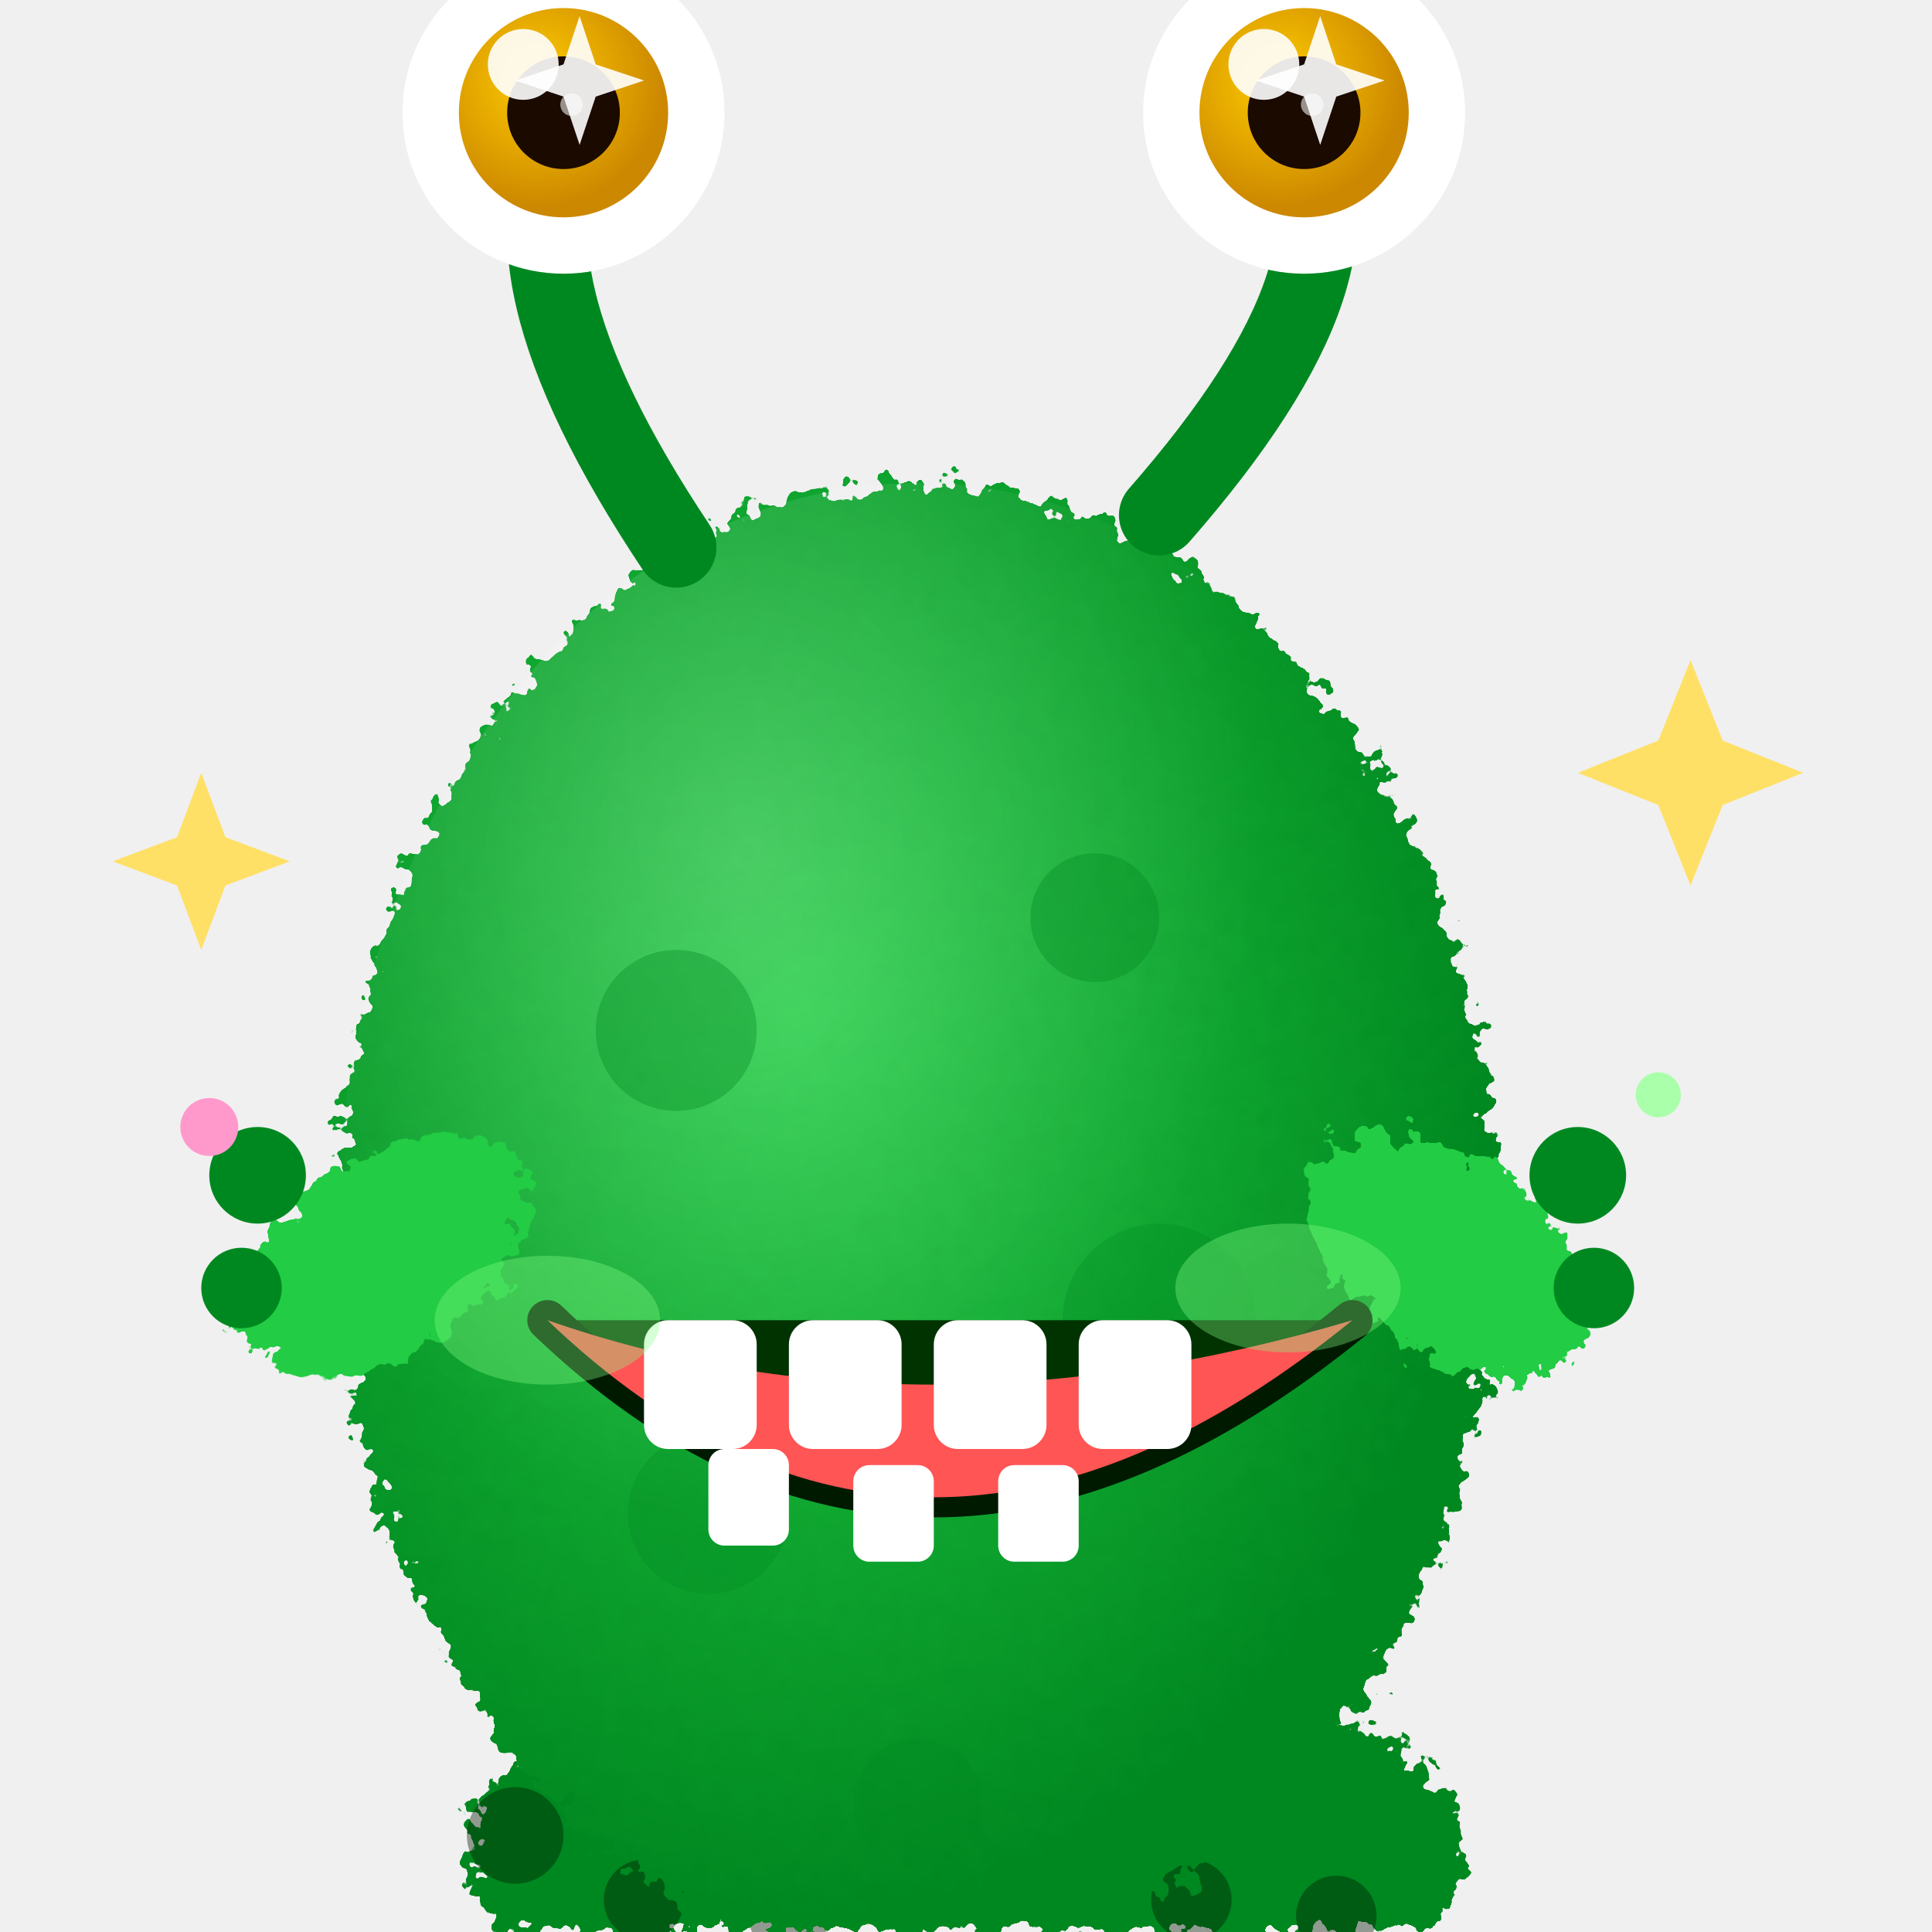
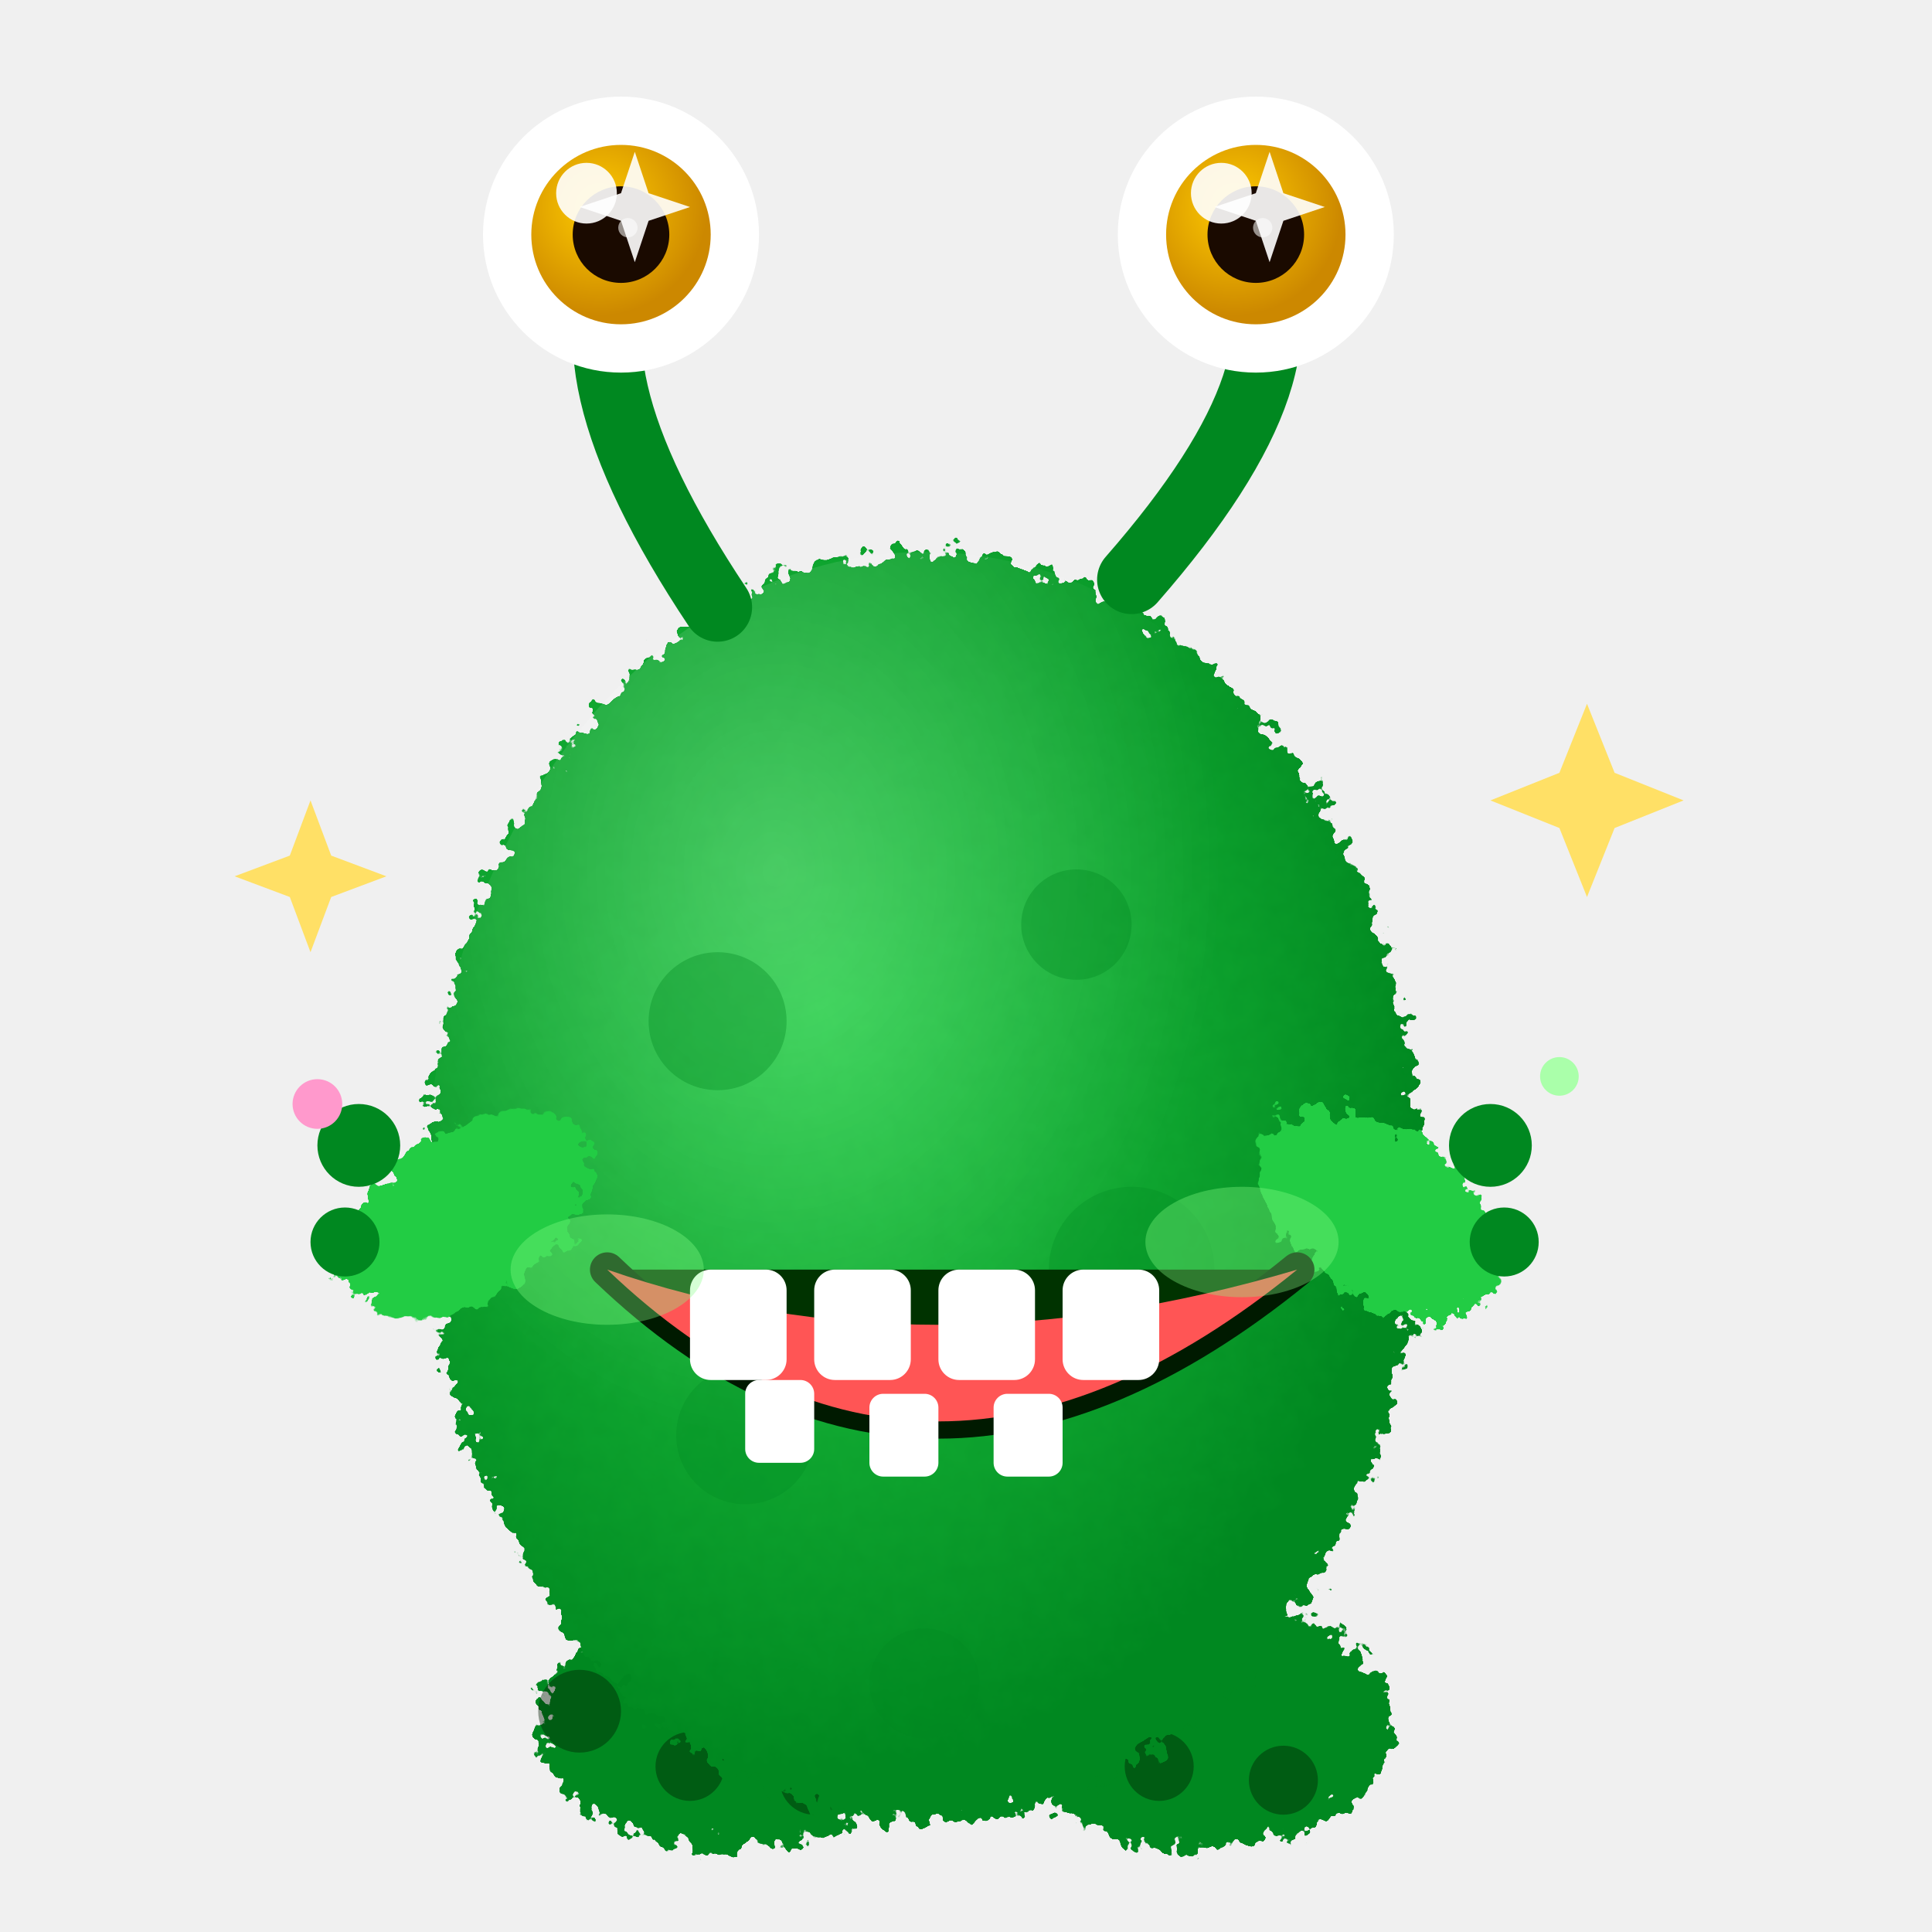
- <svg xmlns="http://www.w3.org/2000/svg" viewBox="0 0 120 120" width="120" height="120">
+ <svg xmlns="http://www.w3.org/2000/svg" viewBox="-10 -10 140 140" width="140" height="140">
  <g transform="translate(0,2)">
    <defs>
      <filter id="fuzz" x="-10%" y="-10%" width="120%" height="120%">
        <feTurbulence type="fractalNoise" baseFrequency="0.75" numOctaves="3" seed="42" result="noise" />
        <feDisplacementMap in="SourceGraphic" in2="noise" scale="3.5" xChannelSelector="R" yChannelSelector="G" />
      </filter>
      <radialGradient id="body-grad" cx="40%" cy="36%" r="60%">
        <stop offset="0%" stop-color="#22cc44" />
        <stop offset="100%" stop-color="#008820" />
      </radialGradient>
      <radialGradient id="iris" cx="38%" cy="35%" r="60%">
        <stop offset="0%" stop-color="#ffcc00" />
        <stop offset="100%" stop-color="#cc8800" />
      </radialGradient>
      <radialGradient id="sheen" cx="35%" cy="25%" r="45%">
        <stop offset="0%" stop-color="white" stop-opacity="0.2" />
        <stop offset="100%" stop-color="white" stop-opacity="0" />
      </radialGradient>
    </defs>
    <ellipse cx="43" cy="113" rx="14" ry="9" fill="#008820" filter="url(#fuzz)" />
    <ellipse cx="77" cy="113" rx="14" ry="9" fill="#008820" filter="url(#fuzz)" />
    <circle cx="32" cy="112" r="3" fill="#001a00" opacity="0.4" />
    <circle cx="40" cy="116" r="2.5" fill="#001a00" opacity="0.4" />
    <circle cx="49" cy="117" r="2.5" fill="#001a00" opacity="0.4" />
    <circle cx="66" cy="112" r="3" fill="#001a00" opacity="0.4" />
    <circle cx="74" cy="116" r="2.5" fill="#001a00" opacity="0.4" />
    <circle cx="83" cy="117" r="2.5" fill="#001a00" opacity="0.4" />
    <ellipse cx="57" cy="74" rx="36" ry="46" fill="url(#body-grad)" filter="url(#fuzz)" />
    <ellipse cx="57" cy="74" rx="36" ry="46" fill="url(#sheen)" />
    <circle cx="42" cy="62" r="5" fill="#008820" opacity="0.35" />
    <circle cx="68" cy="55" r="4" fill="#008820" opacity="0.35" />
    <circle cx="72" cy="80" r="6" fill="#008820" opacity="0.3" />
    <circle cx="44" cy="92" r="5" fill="#008820" opacity="0.3" />
    <circle cx="57" cy="110" r="4" fill="#008820" opacity="0.25" />
    <ellipse cx="24" cy="76" rx="10" ry="6" fill="#22cc44" transform="rotate(-35 24 76)" filter="url(#fuzz)" />
    <ellipse cx="90" cy="76" rx="10" ry="6" fill="#22cc44" transform="rotate(35 90 76)" filter="url(#fuzz)" />
    <circle cx="16" cy="71" r="3" fill="#008820" />
    <circle cx="15" cy="78" r="2.5" fill="#008820" />
    <circle cx="98" cy="71" r="3" fill="#008820" />
    <circle cx="99" cy="78" r="2.5" fill="#008820" />
    <path d="M 42 32 Q 30 14 36 6" fill="none" stroke="#008820" stroke-width="5" stroke-linecap="round" />
    <path d="M 72 30 Q 86 14 80 6" fill="none" stroke="#008820" stroke-width="5" stroke-linecap="round" />
    <circle cx="35" cy="5" r="10" fill="white" />
    <circle cx="35" cy="5" r="6.5" fill="url(#iris)" />
    <circle cx="35" cy="5" r="3.5" fill="#1a0a00" />
    <circle cx="32.5" cy="2" r="2.2" fill="white" opacity="0.9" />
    <circle cx="35.5" cy="4.5" r="0.7" fill="white" opacity="0.55" />
    <circle cx="81" cy="5" r="10" fill="white" />
    <circle cx="81" cy="5" r="6.5" fill="url(#iris)" />
    <circle cx="81" cy="5" r="3.5" fill="#1a0a00" />
    <circle cx="78.5" cy="2" r="2.2" fill="white" opacity="0.9" />
    <circle cx="81.5" cy="4.5" r="0.7" fill="white" opacity="0.55" />
    <path d="M 35 2 l1 -3 l1 3 l3 1 l-3 1 l-1 3 l-1 -3 l-3 -1 Z" fill="white" opacity="0.9" />
    <path d="M 81 2 l1 -3 l1 3 l3 1 l-3 1 l-1 3 l-1 -3 l-3 -1 Z" fill="white" opacity="0.9" />
    <path d="M 11 50 l1.5 -4 l1.5 4 l4 1.5 l-4 1.5 l-1.5 4 l-1.5 -4 l-4 -1.5 Z" fill="#ffe066" />
    <path d="M 103 44 l2 -5 l2 5 l5 2 l-5 2 l-2 5 l-2 -5 l-5 -2 Z" fill="#ffe066" />
    <circle cx="13" cy="68" r="1.8" fill="#ff99cc" />
    <circle cx="103" cy="66" r="1.4" fill="#aaffaa" />
    <path d="M 34 80 Q 57 102 84 80" fill="#003300" stroke="#001a00" stroke-width="2.5" stroke-linecap="round" />
    <path d="M 34 80 Q 57 102 84 80 Q 57 88 34 80 Z" fill="#ff5555" />
    <rect x="40" y="80" width="7" height="8" rx="1.5" fill="white" />
    <rect x="49" y="80" width="7" height="8" rx="1.5" fill="white" />
    <rect x="58" y="80" width="7" height="8" rx="1.5" fill="white" />
    <rect x="67" y="80" width="7" height="8" rx="1.5" fill="white" />
    <rect x="44" y="88" width="5" height="6" rx="1" fill="white" />
    <rect x="53" y="89" width="5" height="6" rx="1" fill="white" />
    <rect x="62" y="89" width="5" height="6" rx="1" fill="white" />
    <ellipse cx="34" cy="80" rx="7" ry="4" fill="#88ff88" opacity="0.35" />
    <ellipse cx="80" cy="78" rx="7" ry="4" fill="#88ff88" opacity="0.35" />
  </g>
</svg>
